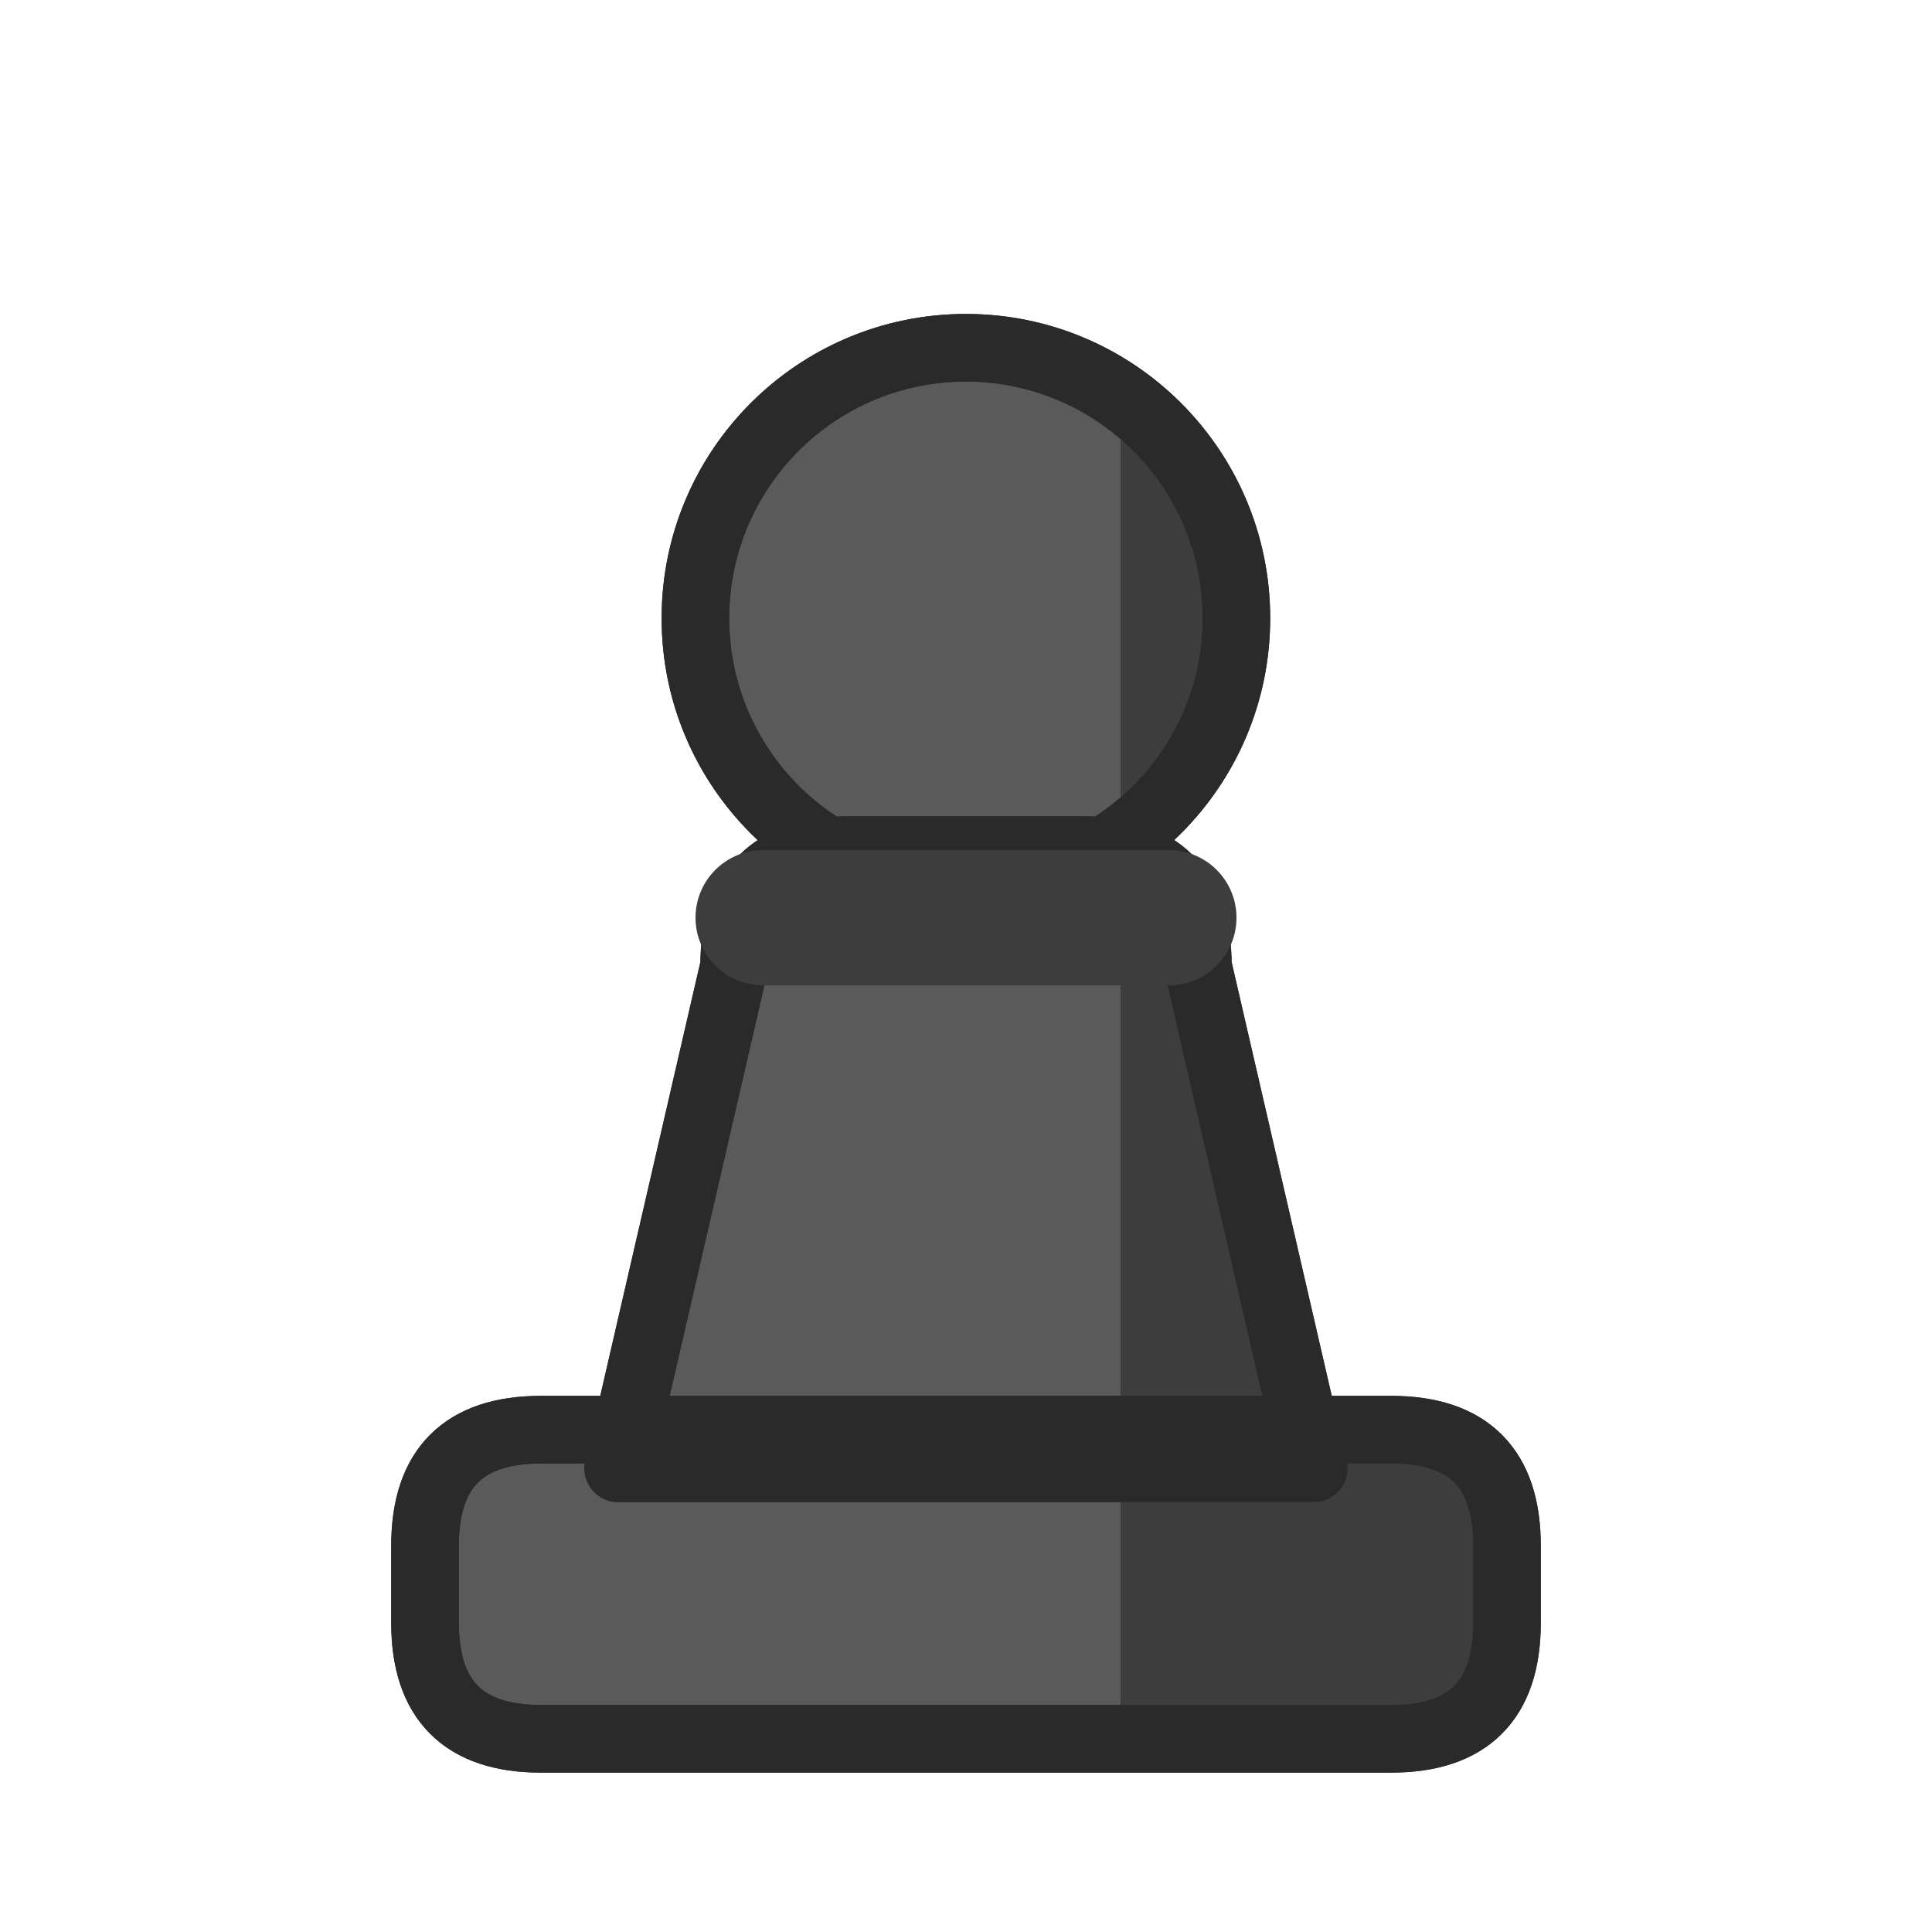
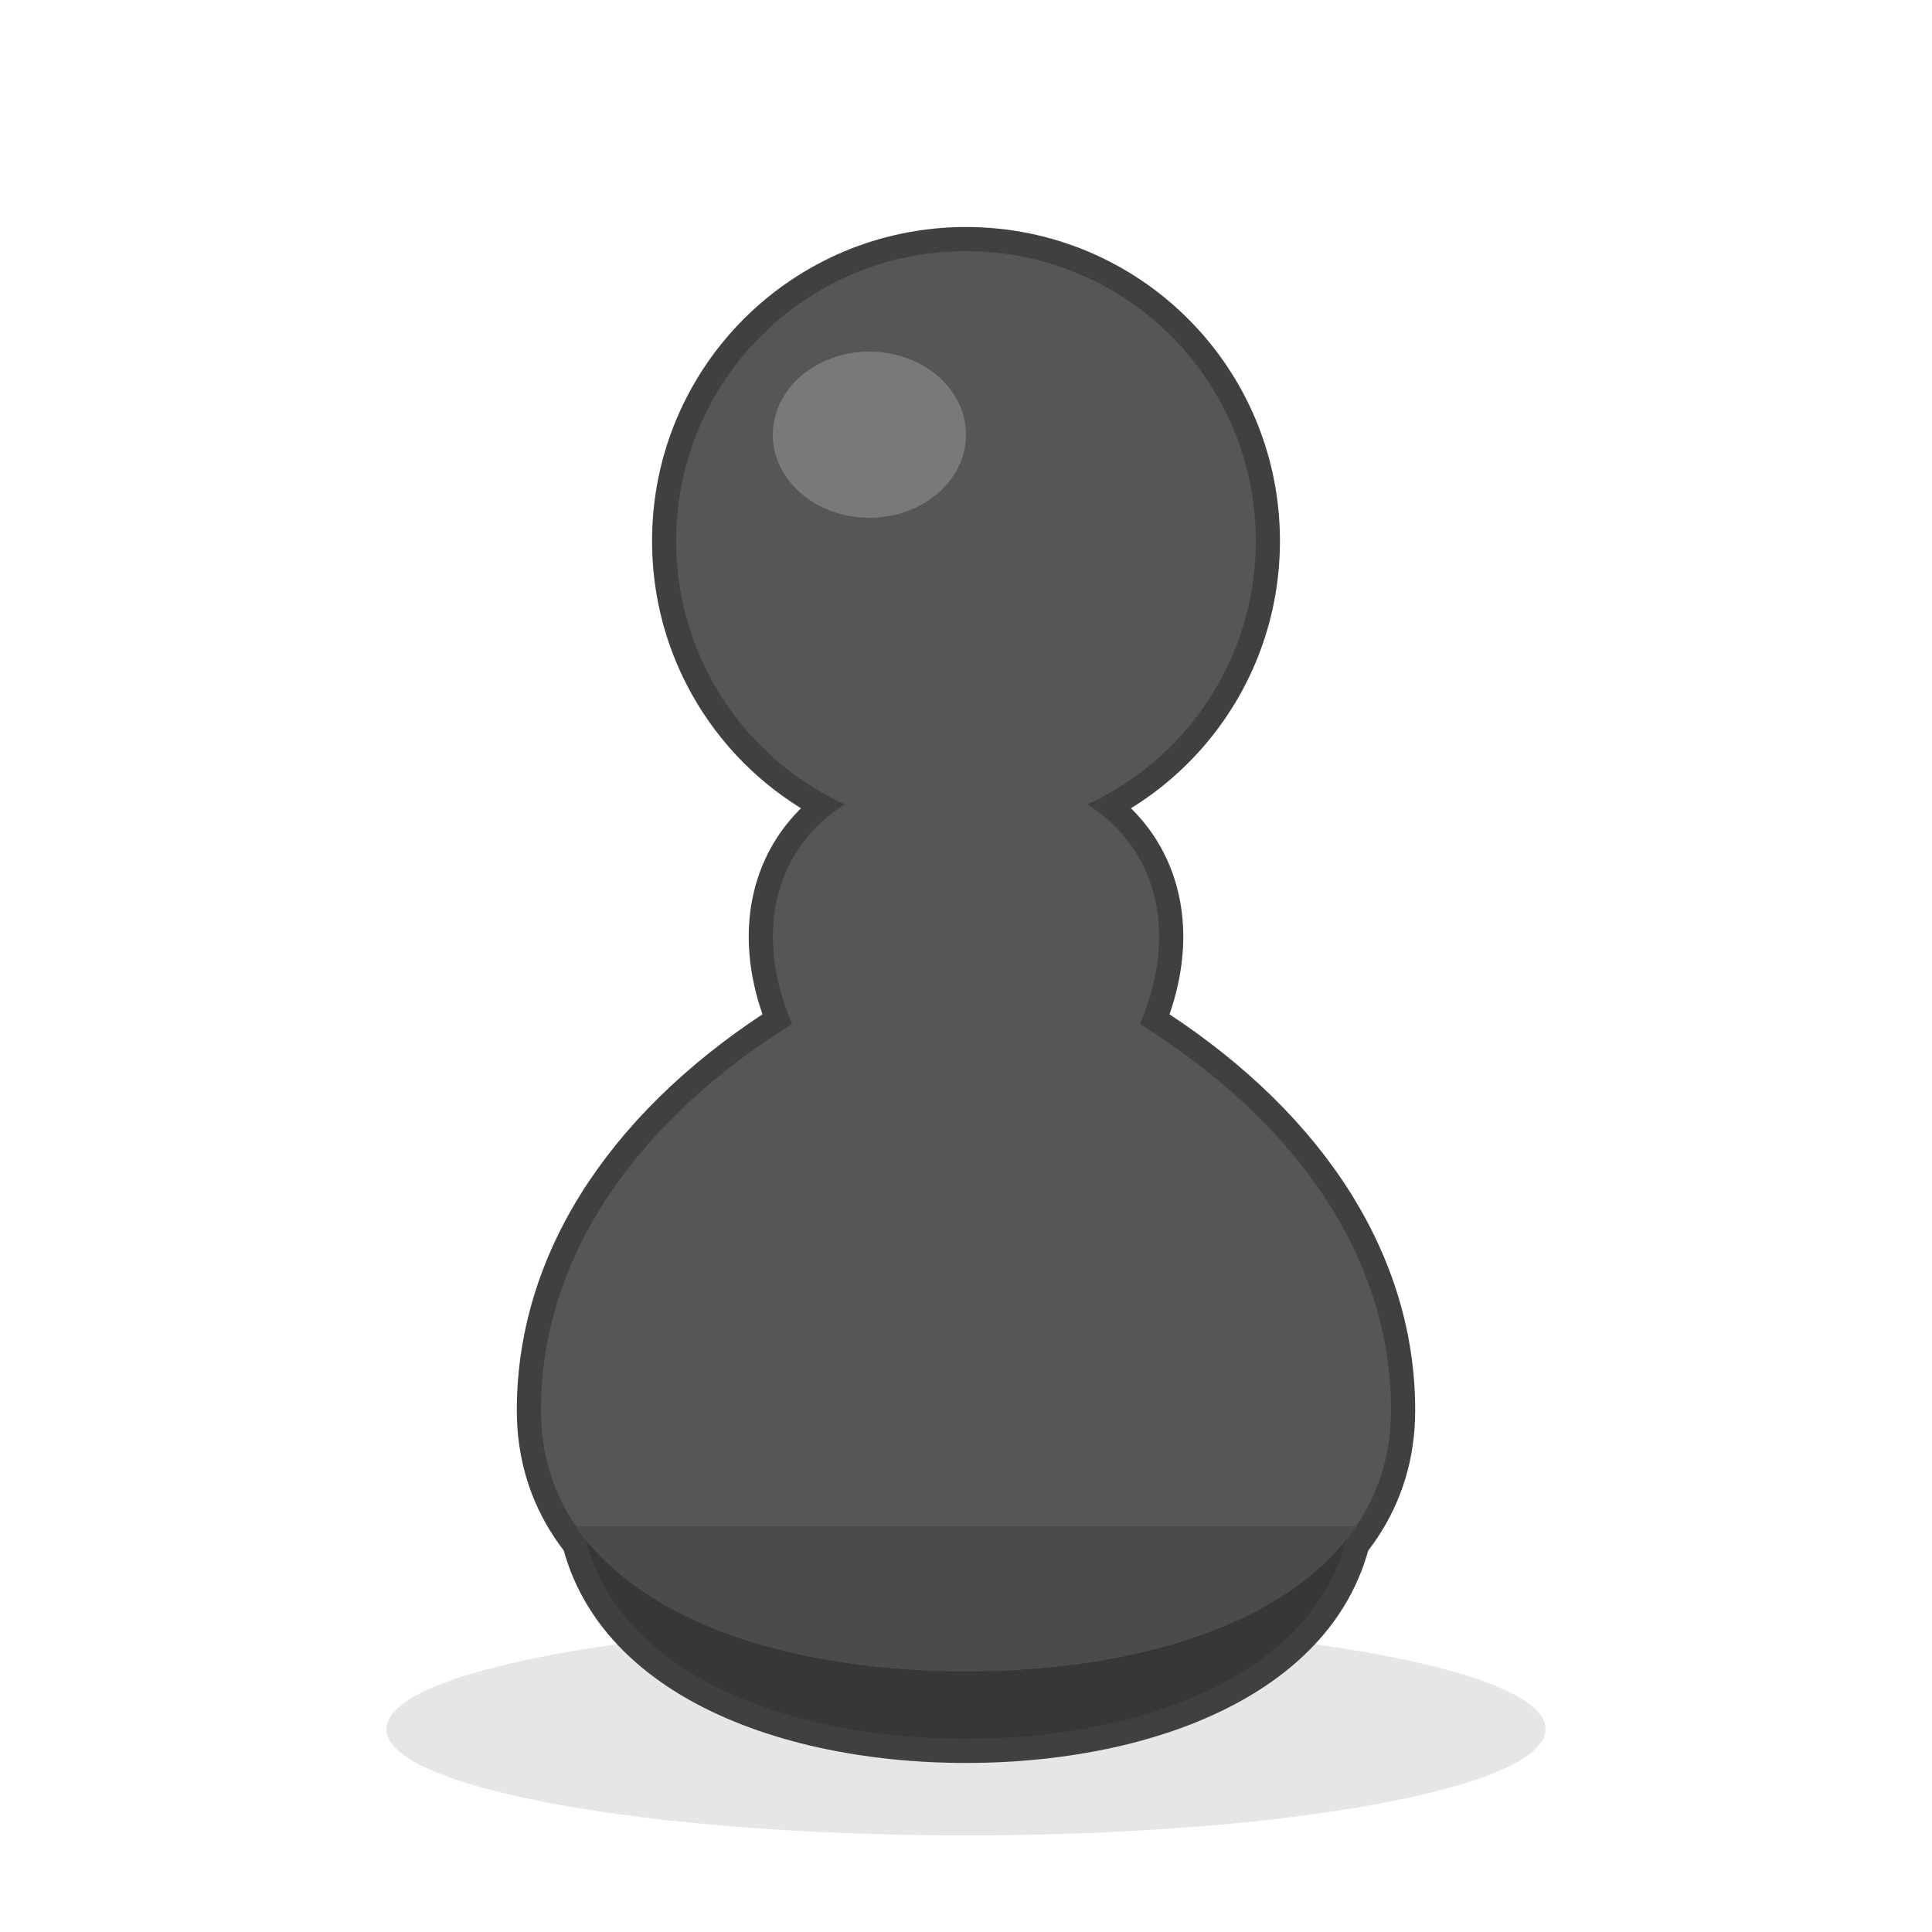
<svg xmlns="http://www.w3.org/2000/svg" viewBox="0 0 100 100">
  <defs>
-     <clipPath id="r">
-       <rect x="58" y="0" width="50" height="100" />
+     <clipPath id="cbP">
+       <path d="M50 40 C42 40 38 46 41 53 C33 58 28 65 28 73 C28 82 38 86.5 50 86.5 C62 86.5 72 82 72 73 C72 65 67 58 59 53 C62 46 58 40 50 40 Z" />
+       <path d="M50 13 C58.3 13 65 19.7 65 28 C65 36.3 58.3 43 50 43 C41.7 43 35 36.3 35 28 C35 19.7 41.7 13 50 13 Z" />
    </clipPath>
  </defs>
-   <path d="M22 80 Q22 74 28 74 H72 Q78 74 78 80 V84 Q78 90 72 90 H28 Q22 90 22 84 Z M50 18 a14 14 0 1 1 -0.01 0 Z M38 50 Q38 44 44 44 H56 Q62 44 62 50 L68 76 H32 Z" fill="#5a5a5a" stroke="#2a2a2a" stroke-width="3.5" stroke-linejoin="round" fill-rule="nonzero" />
-   <path d="M22 80 Q22 74 28 74 H72 Q78 74 78 80 V84 Q78 90 72 90 H28 Q22 90 22 84 Z M50 18 a14 14 0 1 1 -0.01 0 Z M38 50 Q38 44 44 44 H56 Q62 44 62 50 L68 76 H32 Z" fill="#3d3d3d" clip-path="url(#r)" />
-   <path d="M22 80 Q22 74 28 74 H72 Q78 74 78 80 V84 Q78 90 72 90 H28 Q22 90 22 84 Z M50 18 a14 14 0 1 1 -0.01 0 Z M38 50 Q38 44 44 44 H56 Q62 44 62 50 L68 76 H32 Z" fill="none" stroke="#2a2a2a" stroke-width="3.5" stroke-linejoin="round" />
-   <rect fill="#3d3d3d" x="36" y="44" width="28" height="7" rx="3.5" />
+   <ellipse cx="50" cy="89.5" rx="30" ry="5.5" fill="#000000" fill-opacity="0.10" />
+   <g fill="#3f4042" stroke="#3f4042" stroke-width="2.5" stroke-linejoin="round">
+     <path d="M30 77 C30 86 40 90 50 90 C60 90 70 86 70 77 Z" />
+     <path d="M50 40 C42 40 38 46 41 53 C33 58 28 65 28 73 C28 82 38 86.5 50 86.5 C62 86.5 72 82 72 73 C72 65 67 58 59 53 C62 46 58 40 50 40 Z" />
+     <path d="M50 13 C58.3 13 65 19.7 65 28 C65 36.3 58.3 43 50 43 C41.7 43 35 36.3 35 28 C35 19.7 41.7 13 50 13 Z" />
+   </g>
+   <path d="M30 77 C30 86 40 90 50 90 C60 90 70 86 70 77 Z" fill="#363739" />
+   <g fill="#555658">
+     <path d="M50 40 C42 40 38 46 41 53 C33 58 28 65 28 73 C28 82 38 86.5 50 86.5 C62 86.5 72 82 72 73 C72 65 67 58 59 53 C62 46 58 40 50 40 Z" />
+     <path d="M50 13 C58.3 13 65 19.7 65 28 C65 36.3 58.3 43 50 43 C41.7 43 35 36.3 35 28 C35 19.7 41.7 13 50 13 Z" />
+   </g>
+   <g clip-path="url(#cbP)">
+     <rect x="0" y="79" width="100" height="21" fill="#4a4b4d" />
+     <ellipse cx="45" cy="22.5" rx="5" ry="4.3" fill="#78797b" />
+   </g>
</svg>
